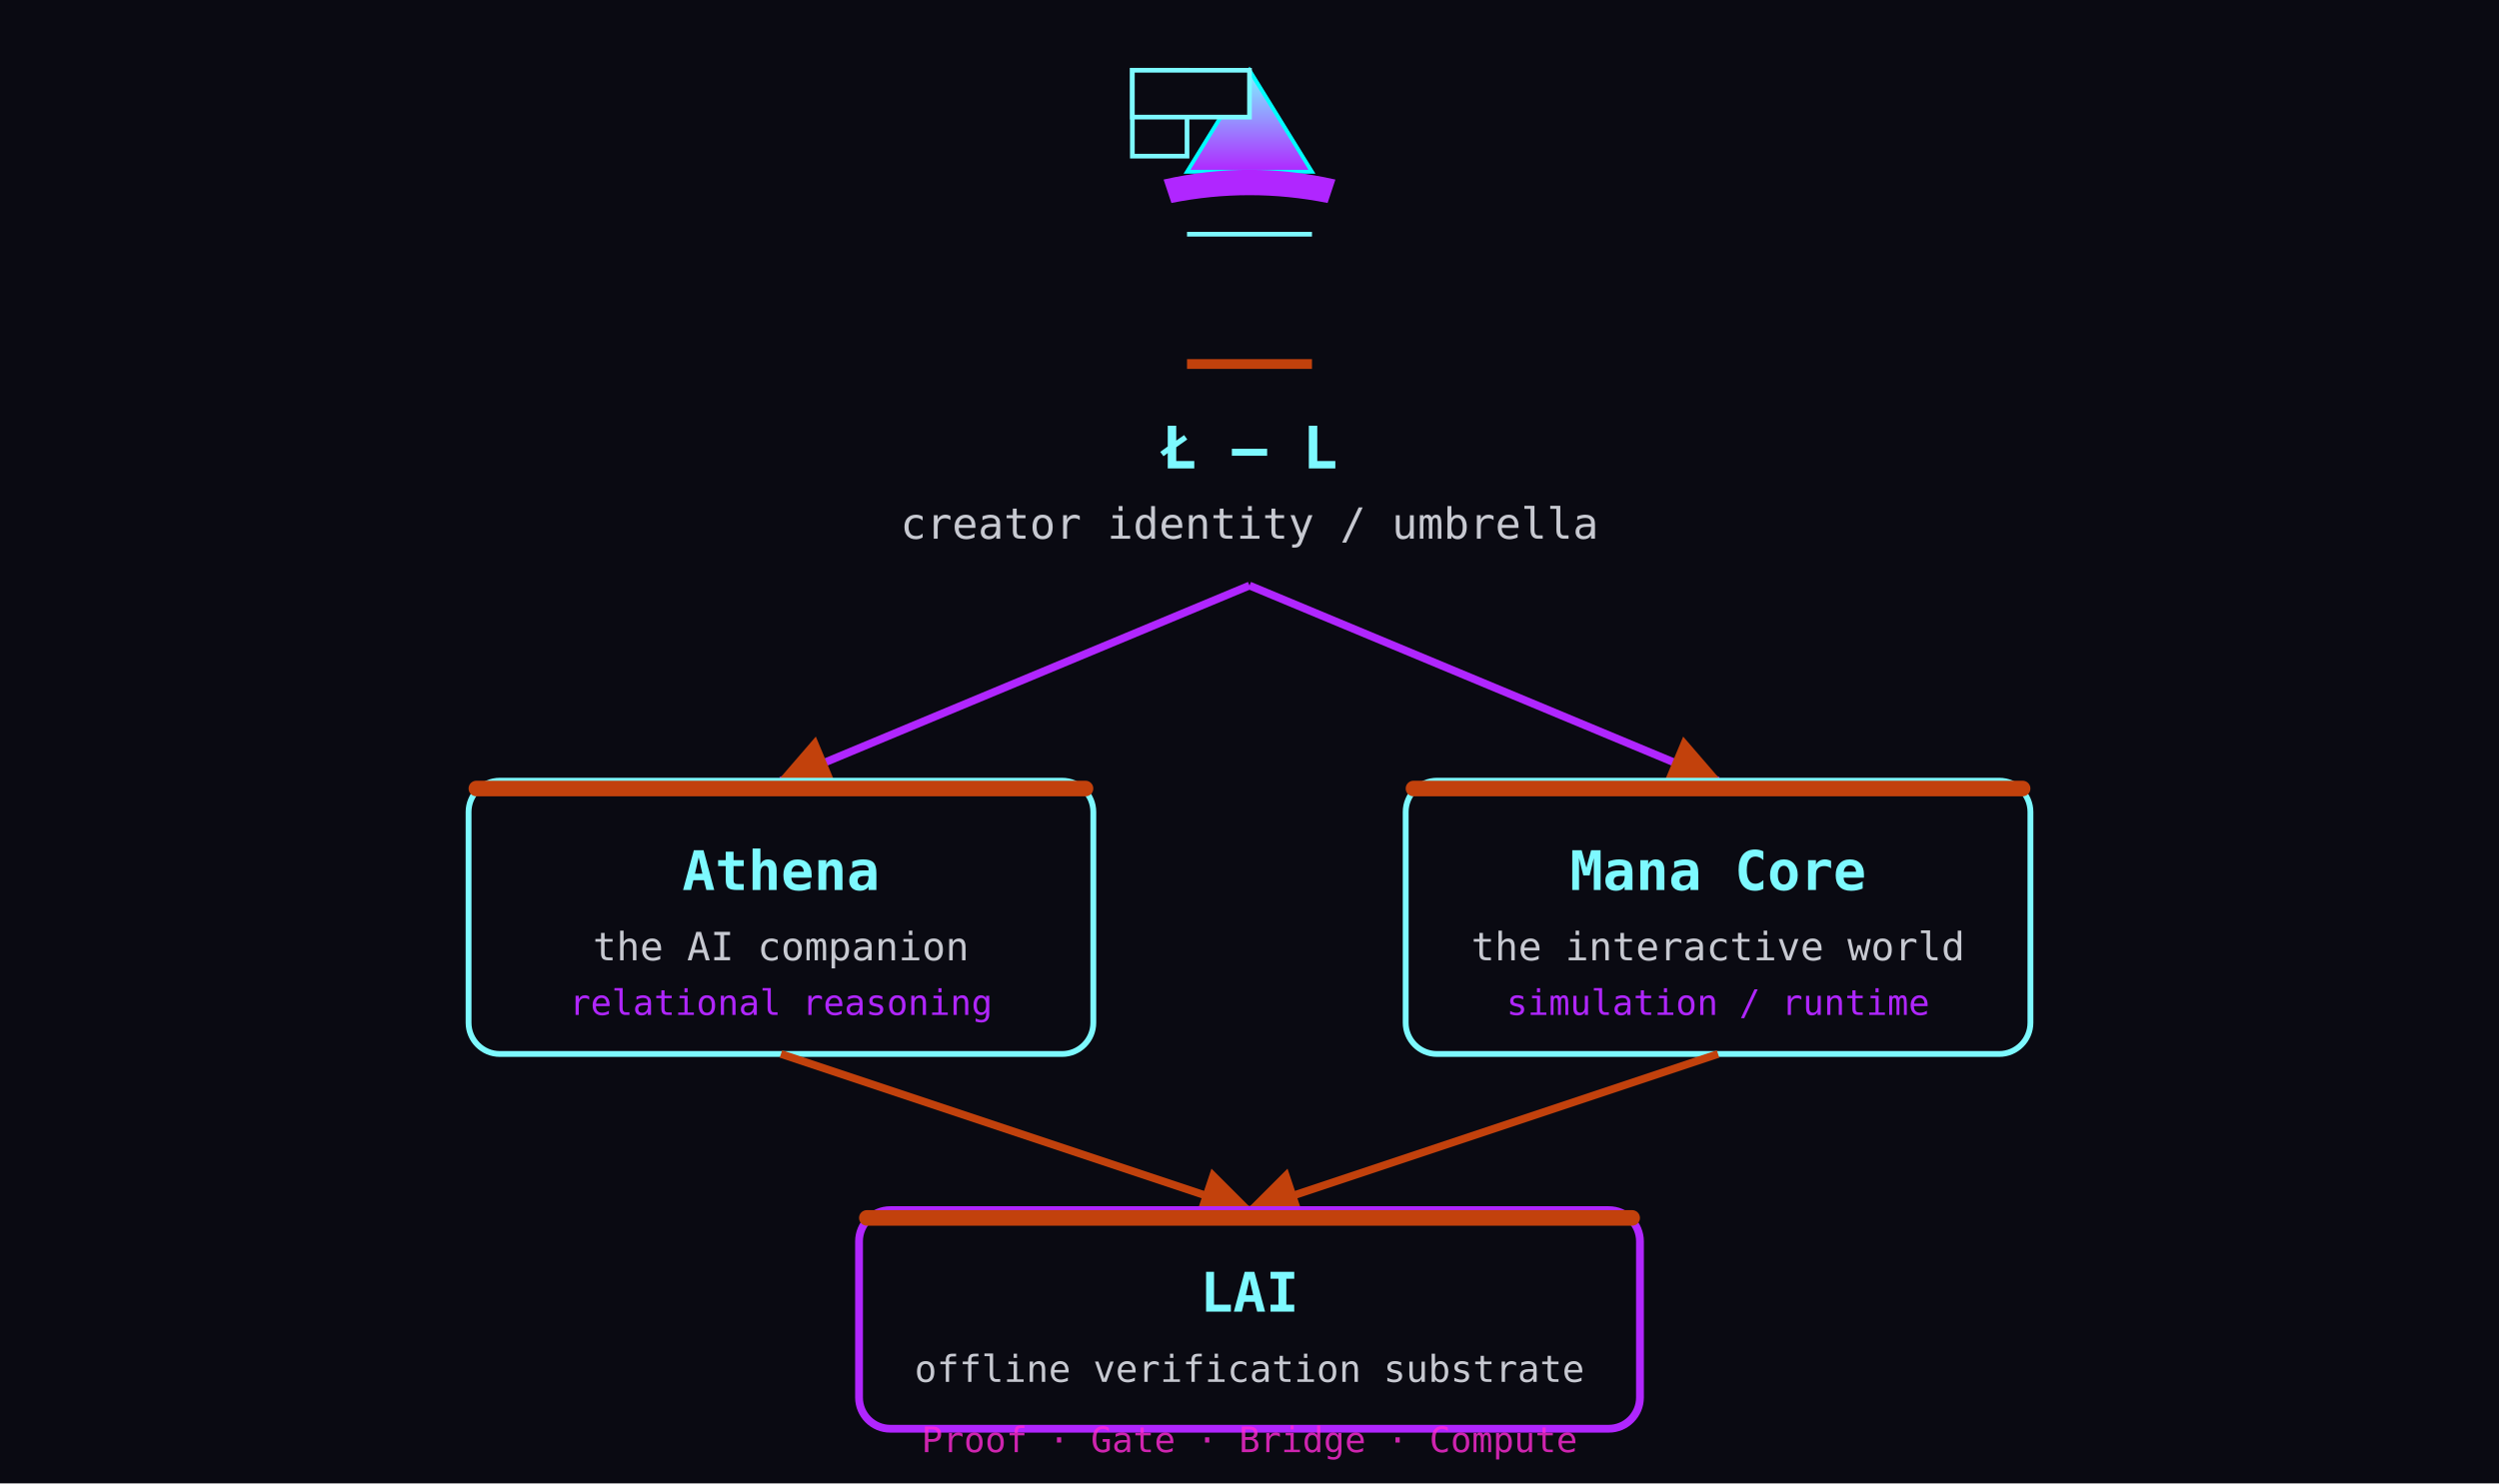
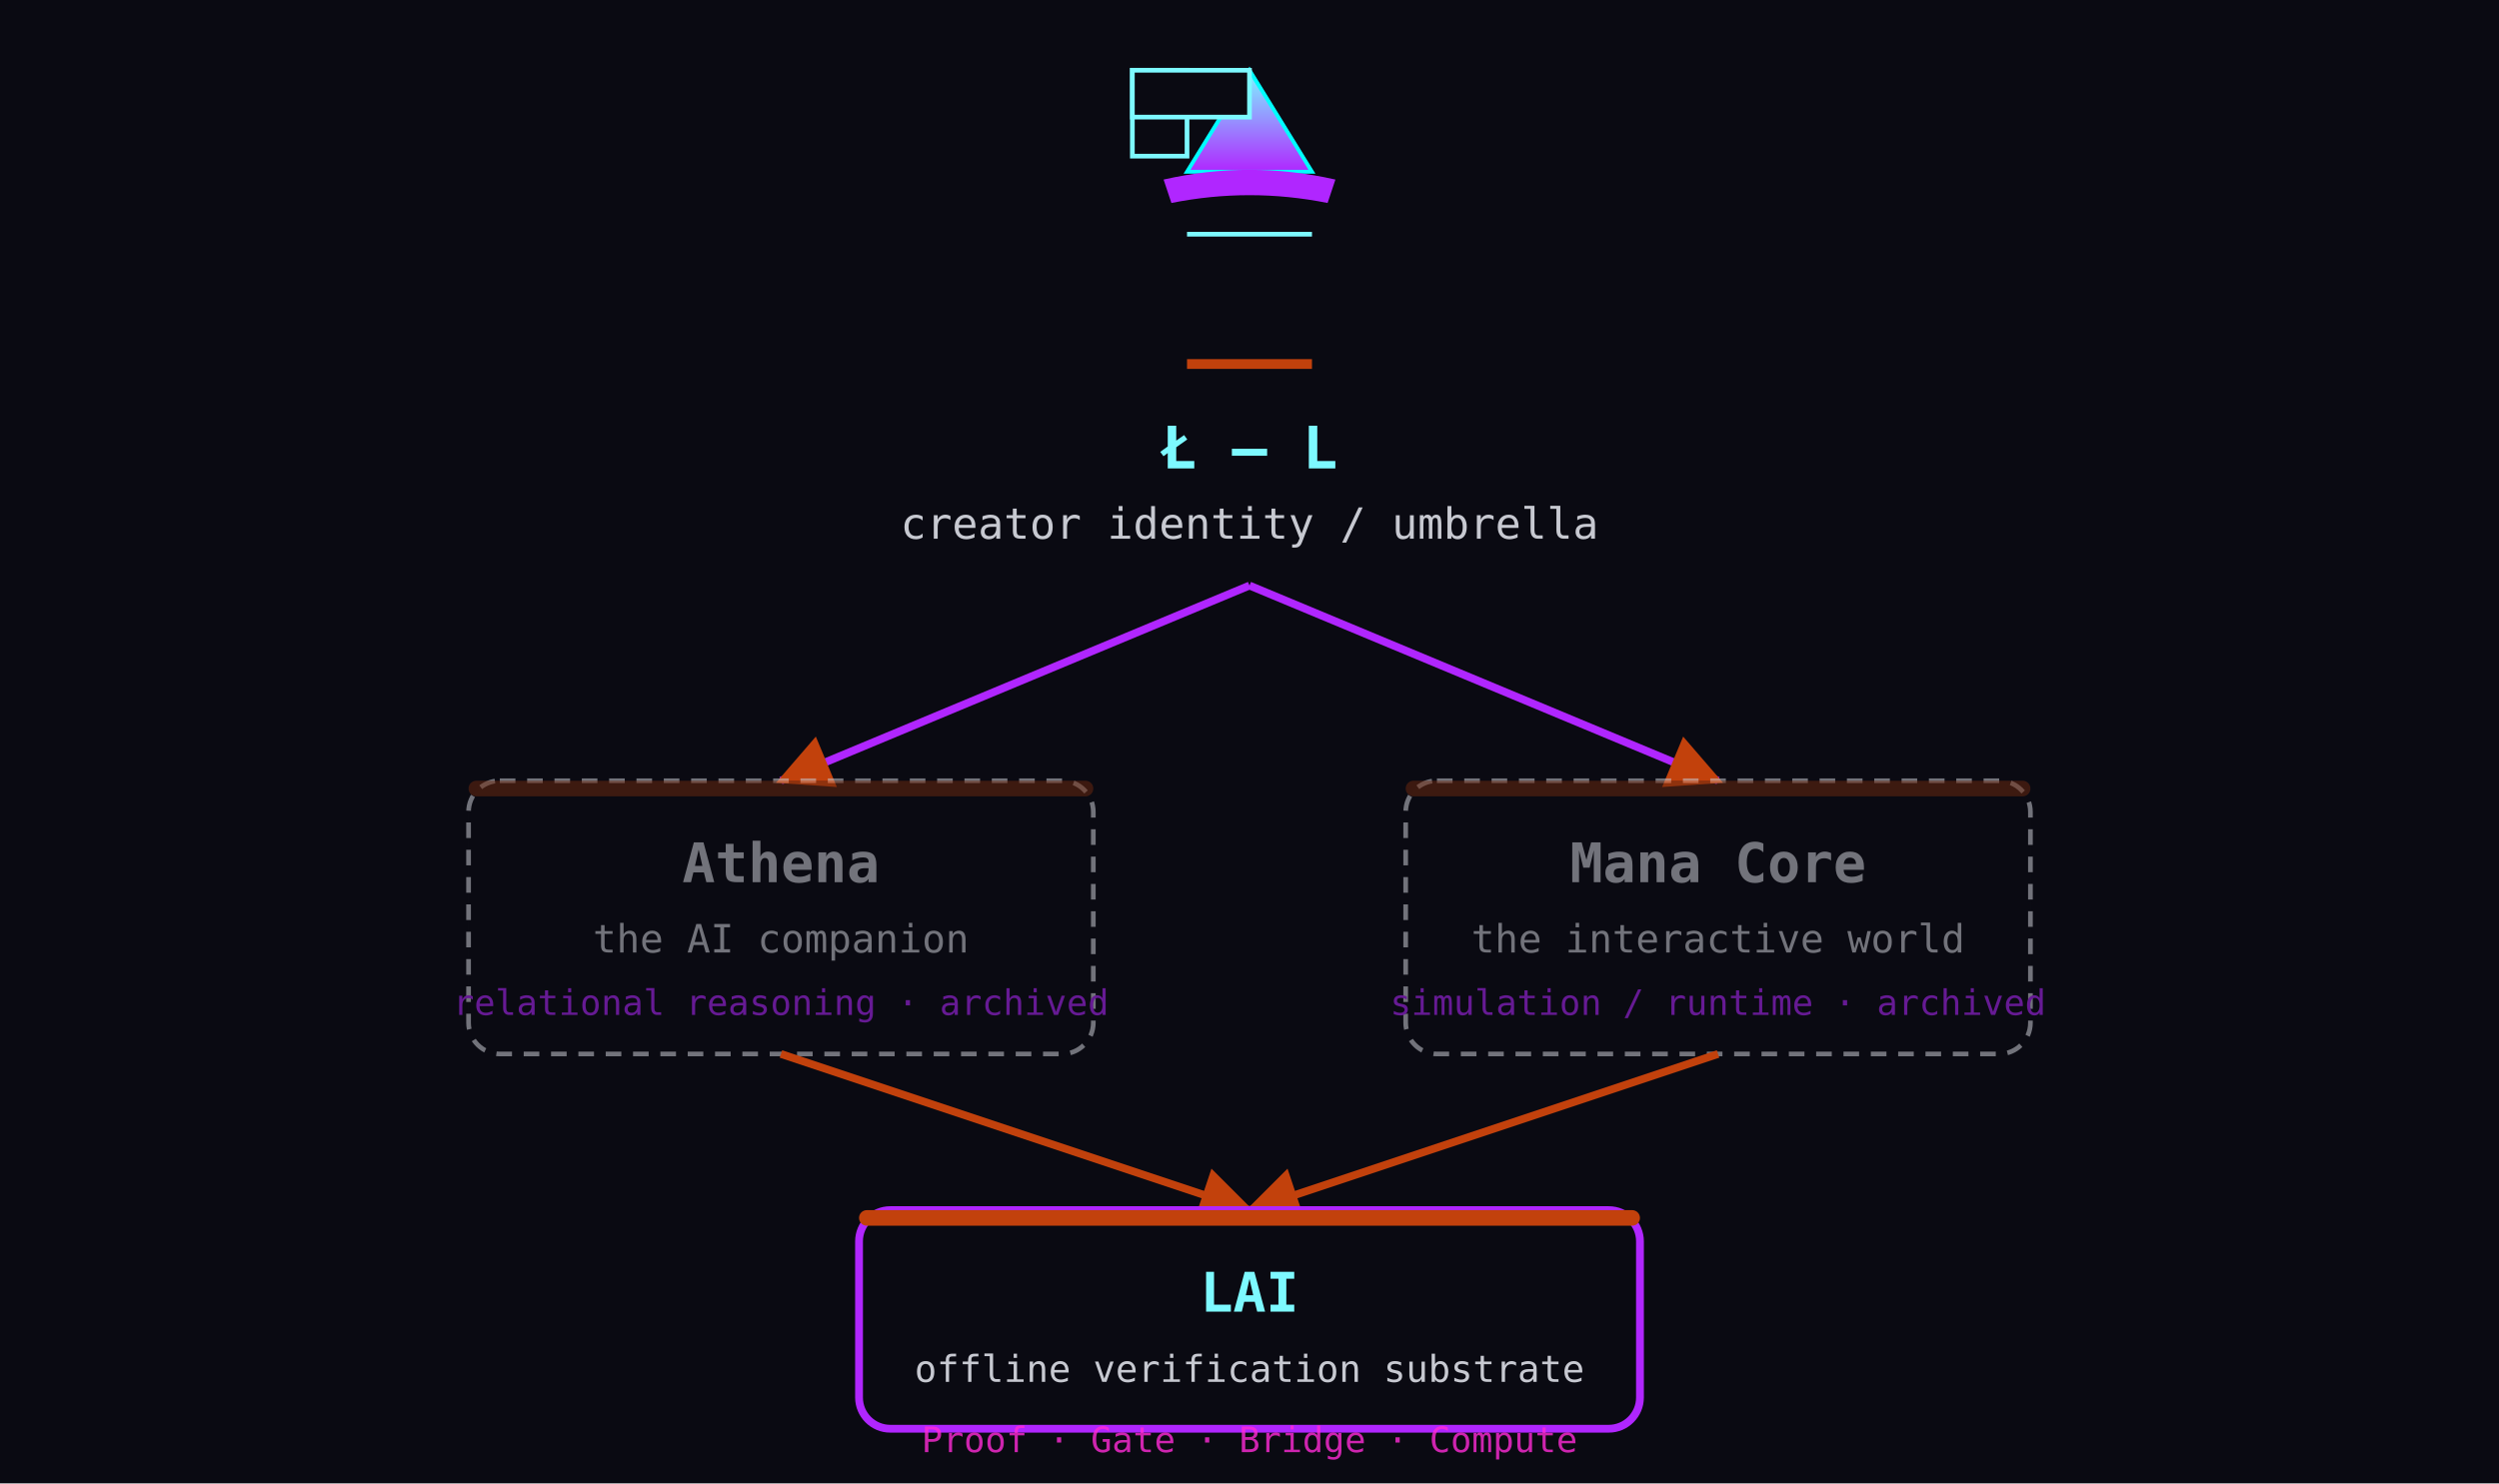
<svg xmlns="http://www.w3.org/2000/svg" width="640" height="380" viewBox="0 0 640 380" font-family="ui-monospace, SFMono-Regular, Menlo, monospace">
  <defs>
    <linearGradient id="hat" x1="0" y1="0" x2="0" y2="1">
      <stop offset="0" stop-color="#7df9ff" />
      <stop offset="1" stop-color="#b026ff" />
    </linearGradient>
    <marker id="arrow" viewBox="0 0 10 10" refX="9" refY="5" markerWidth="7" markerHeight="7" orient="auto-start-reverse">
      <path d="M0 0 L10 5 L0 10 z" fill="#c2410c" />
    </marker>
  </defs>
  <rect width="640" height="380" fill="#0a0a12" />
  <g transform="translate(290,18)">
    <path d="M30 0 L46 26 L14 26 Z" fill="url(#hat)" stroke="#0ff" stroke-width="1" />
    <path d="M8 28 Q30 23 52 28 L50 34 Q30 30 10 34 Z" fill="#b026ff" />
    <rect x="22 36" width="14" height="22" fill="#0a0a12" stroke="#7df9ff" stroke-width="1.2" />
    <rect x="22 46" width="30" height="12" fill="#0a0a12" stroke="#7df9ff" stroke-width="1.2" />
    <line x1="14" y1="42" x2="46" y2="42" stroke="#7df9ff" stroke-width="1.2" />
    <rect x="14" y="74" width="32" height="2.5" fill="#c2410c" />
  </g>
  <text x="320" y="120" fill="#7df9ff" font-size="15" text-anchor="middle" font-weight="bold">Ł  —  L</text>
  <text x="320" y="138" fill="#c7c9d1" font-size="11" text-anchor="middle">creator identity / umbrella</text>
  <line x1="320" y1="150" x2="200" y2="200" stroke="#b026ff" stroke-width="2" marker-end="url(#arrow)" />
  <line x1="320" y1="150" x2="440" y2="200" stroke="#b026ff" stroke-width="2" marker-end="url(#arrow)" />
-   <g transform="translate(120,200)">
-     <rect width="160" height="70" rx="8" fill="#0a0a12" stroke="#7df9ff" stroke-width="1.5" />
-     <rect x="0" y="0" width="160" height="4" rx="2" fill="#c2410c" />
-     <text x="80" y="28" fill="#7df9ff" font-size="14" text-anchor="middle" font-weight="bold">Athena</text>
-     <text x="80" y="46" fill="#c7c9d1" font-size="10" text-anchor="middle">the AI companion</text>
-     <text x="80" y="60" fill="#b026ff" font-size="9" text-anchor="middle">relational reasoning</text>
+   <g transform="translate(120,200)" opacity="0.55">
+     <rect width="160" height="70" rx="8" fill="#0a0a12" stroke="#c7c9d1" stroke-width="1.2" stroke-dasharray="4 3" />
+     <rect x="0" y="0" width="160" height="4" rx="2" fill="#c2410c" opacity="0.5" />
+     <text x="80" y="26" fill="#c7c9d1" font-size="14" text-anchor="middle" font-weight="bold">Athena</text>
+     <text x="80" y="44" fill="#c7c9d1" font-size="10" text-anchor="middle">the AI companion</text>
+     <text x="80" y="60" fill="#b026ff" font-size="9" text-anchor="middle">relational reasoning · archived</text>
  </g>
-   <g transform="translate(360,200)">
-     <rect width="160" height="70" rx="8" fill="#0a0a12" stroke="#7df9ff" stroke-width="1.5" />
-     <rect x="0" y="0" width="160" height="4" rx="2" fill="#c2410c" />
-     <text x="80" y="28" fill="#7df9ff" font-size="14" text-anchor="middle" font-weight="bold">Mana Core</text>
-     <text x="80" y="46" fill="#c7c9d1" font-size="10" text-anchor="middle">the interactive world</text>
-     <text x="80" y="60" fill="#b026ff" font-size="9" text-anchor="middle">simulation / runtime</text>
+   <g transform="translate(360,200)" opacity="0.55">
+     <rect width="160" height="70" rx="8" fill="#0a0a12" stroke="#c7c9d1" stroke-width="1.2" stroke-dasharray="4 3" />
+     <rect x="0" y="0" width="160" height="4" rx="2" fill="#c2410c" opacity="0.5" />
+     <text x="80" y="26" fill="#c7c9d1" font-size="14" text-anchor="middle" font-weight="bold">Mana Core</text>
+     <text x="80" y="44" fill="#c7c9d1" font-size="10" text-anchor="middle">the interactive world</text>
+     <text x="80" y="60" fill="#b026ff" font-size="9" text-anchor="middle">simulation / runtime · archived</text>
  </g>
  <line x1="200" y1="270" x2="320" y2="310" stroke="#c2410c" stroke-width="2" marker-end="url(#arrow)" />
  <line x1="440" y1="270" x2="320" y2="310" stroke="#c2410c" stroke-width="2" marker-end="url(#arrow)" />
  <g transform="translate(220,310)">
    <rect width="200" height="56" rx="8" fill="#0a0a12" stroke="#b026ff" stroke-width="2" />
    <rect x="0" y="0" width="200" height="4" rx="2" fill="#c2410c" />
    <text x="100" y="26" fill="#7df9ff" font-size="14" text-anchor="middle" font-weight="bold">LAI</text>
    <text x="100" y="44" fill="#c7c9d1" font-size="9.5" text-anchor="middle">offline verification substrate</text>
  </g>
  <text x="320" y="372" fill="#ff2bd6" font-size="9" text-anchor="middle" opacity="0.8">Proof · Gate · Bridge · Compute</text>
</svg>
